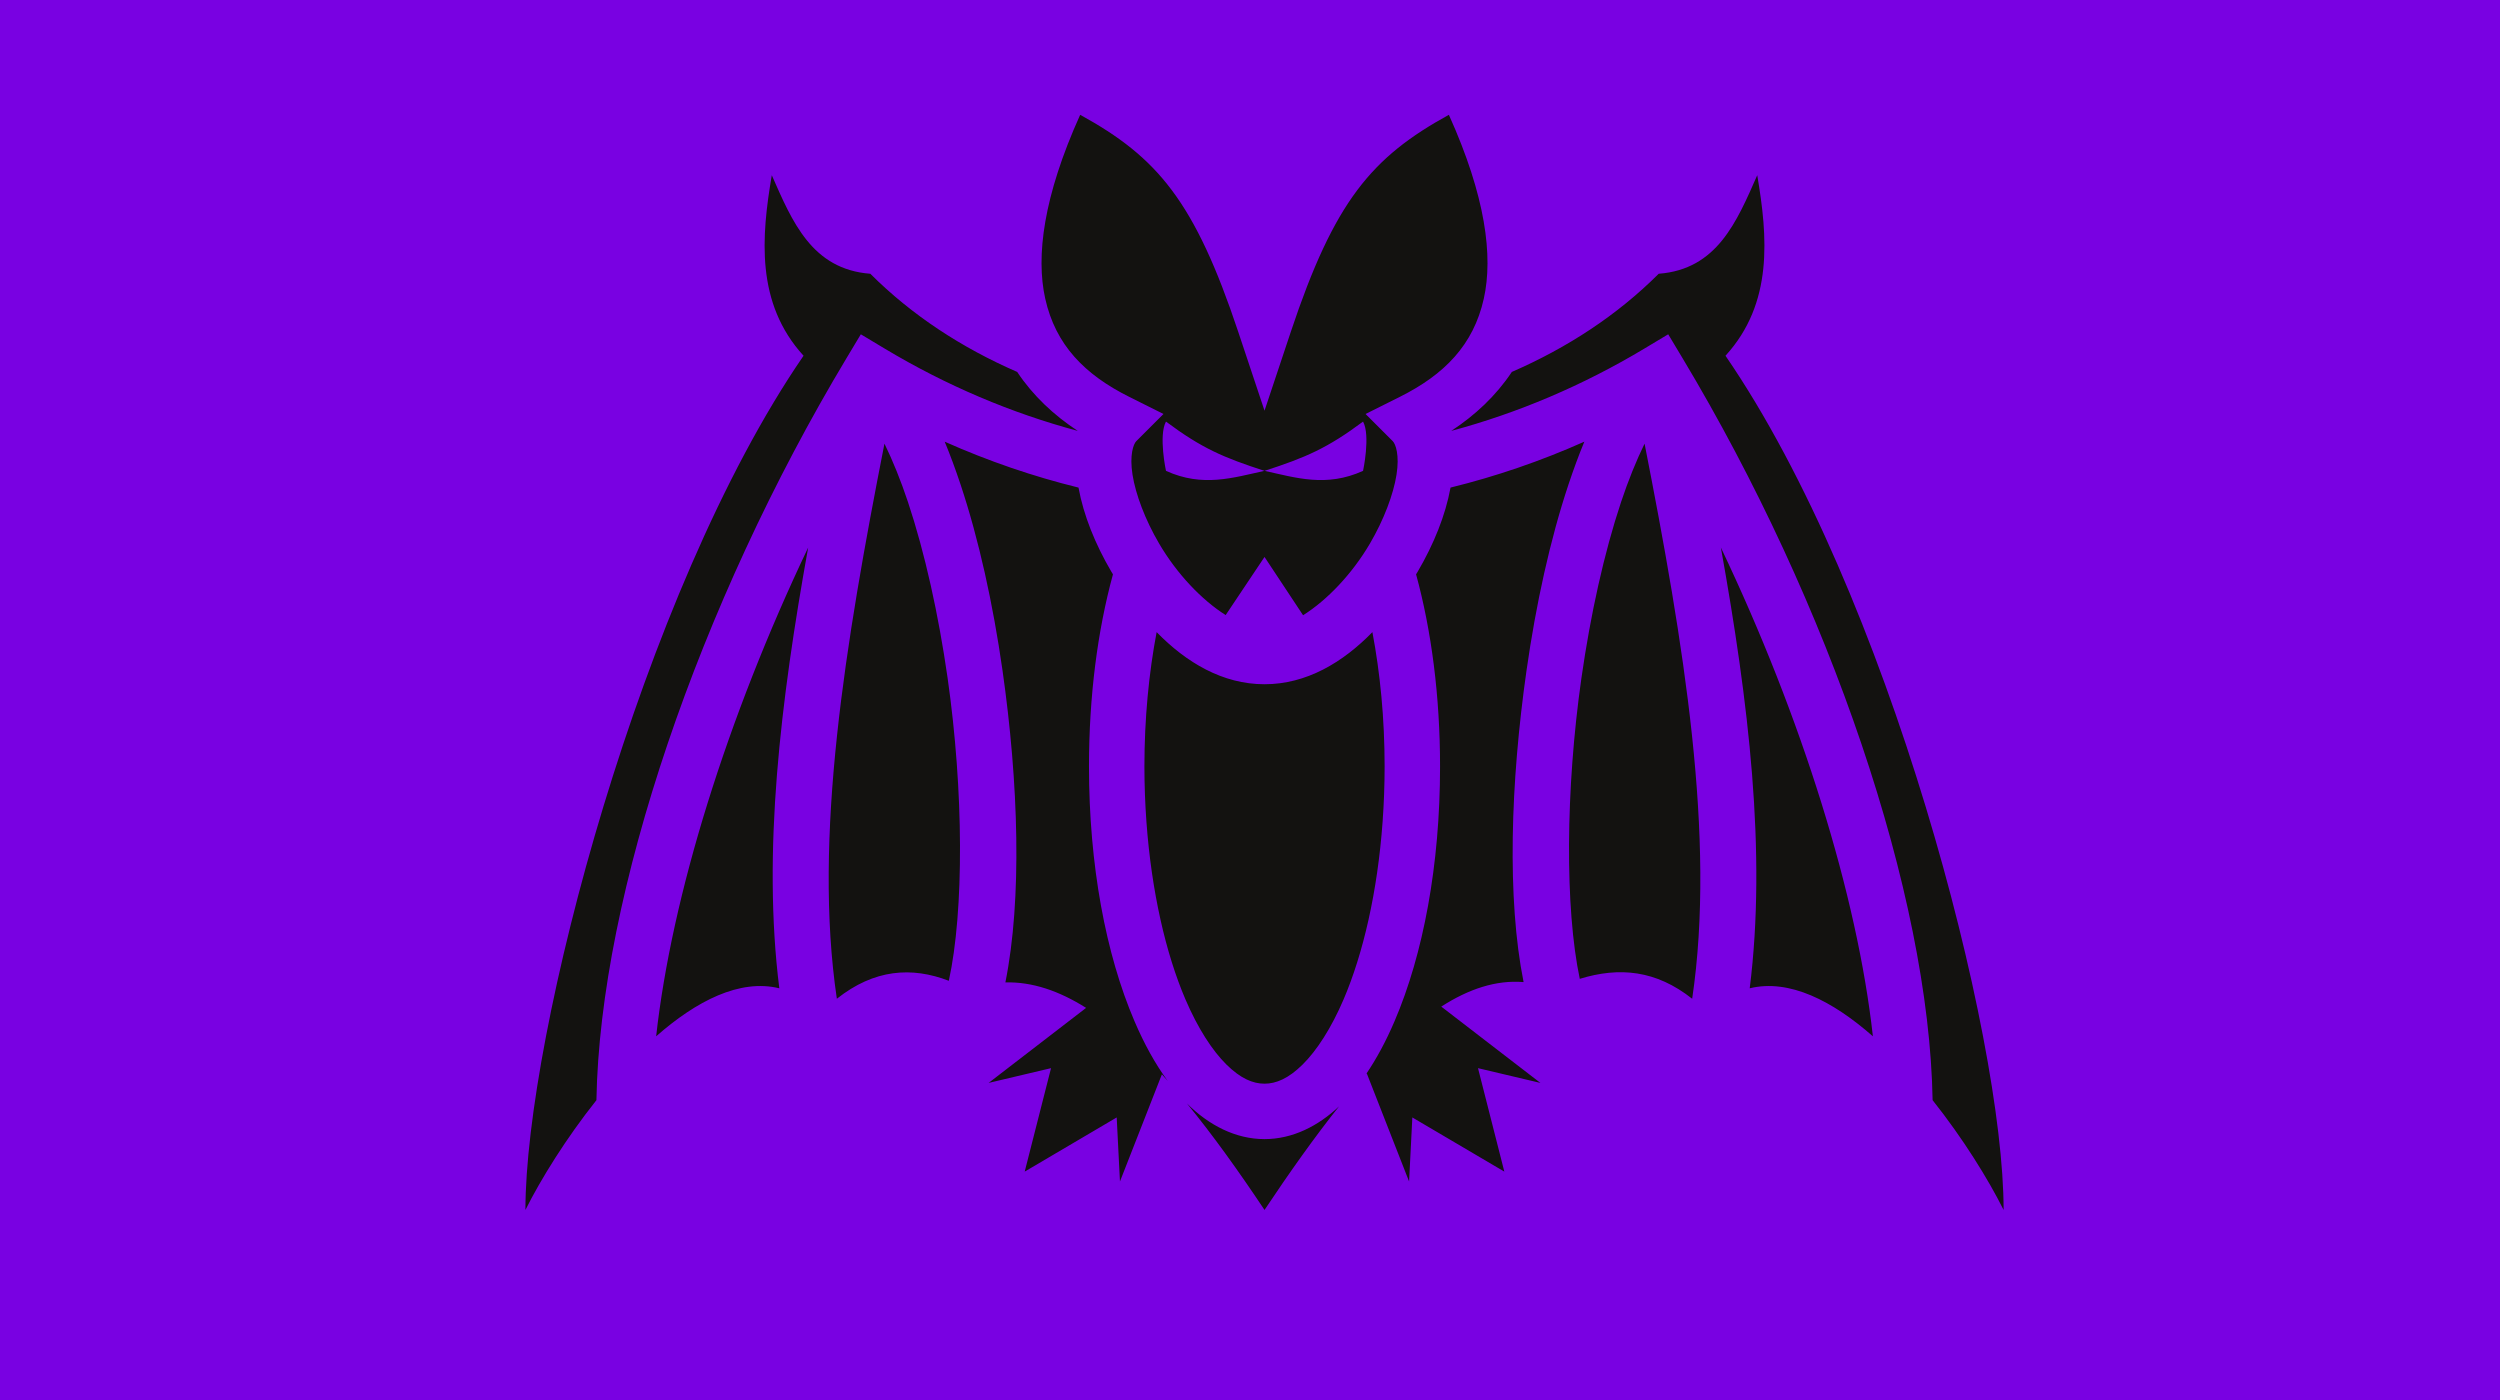
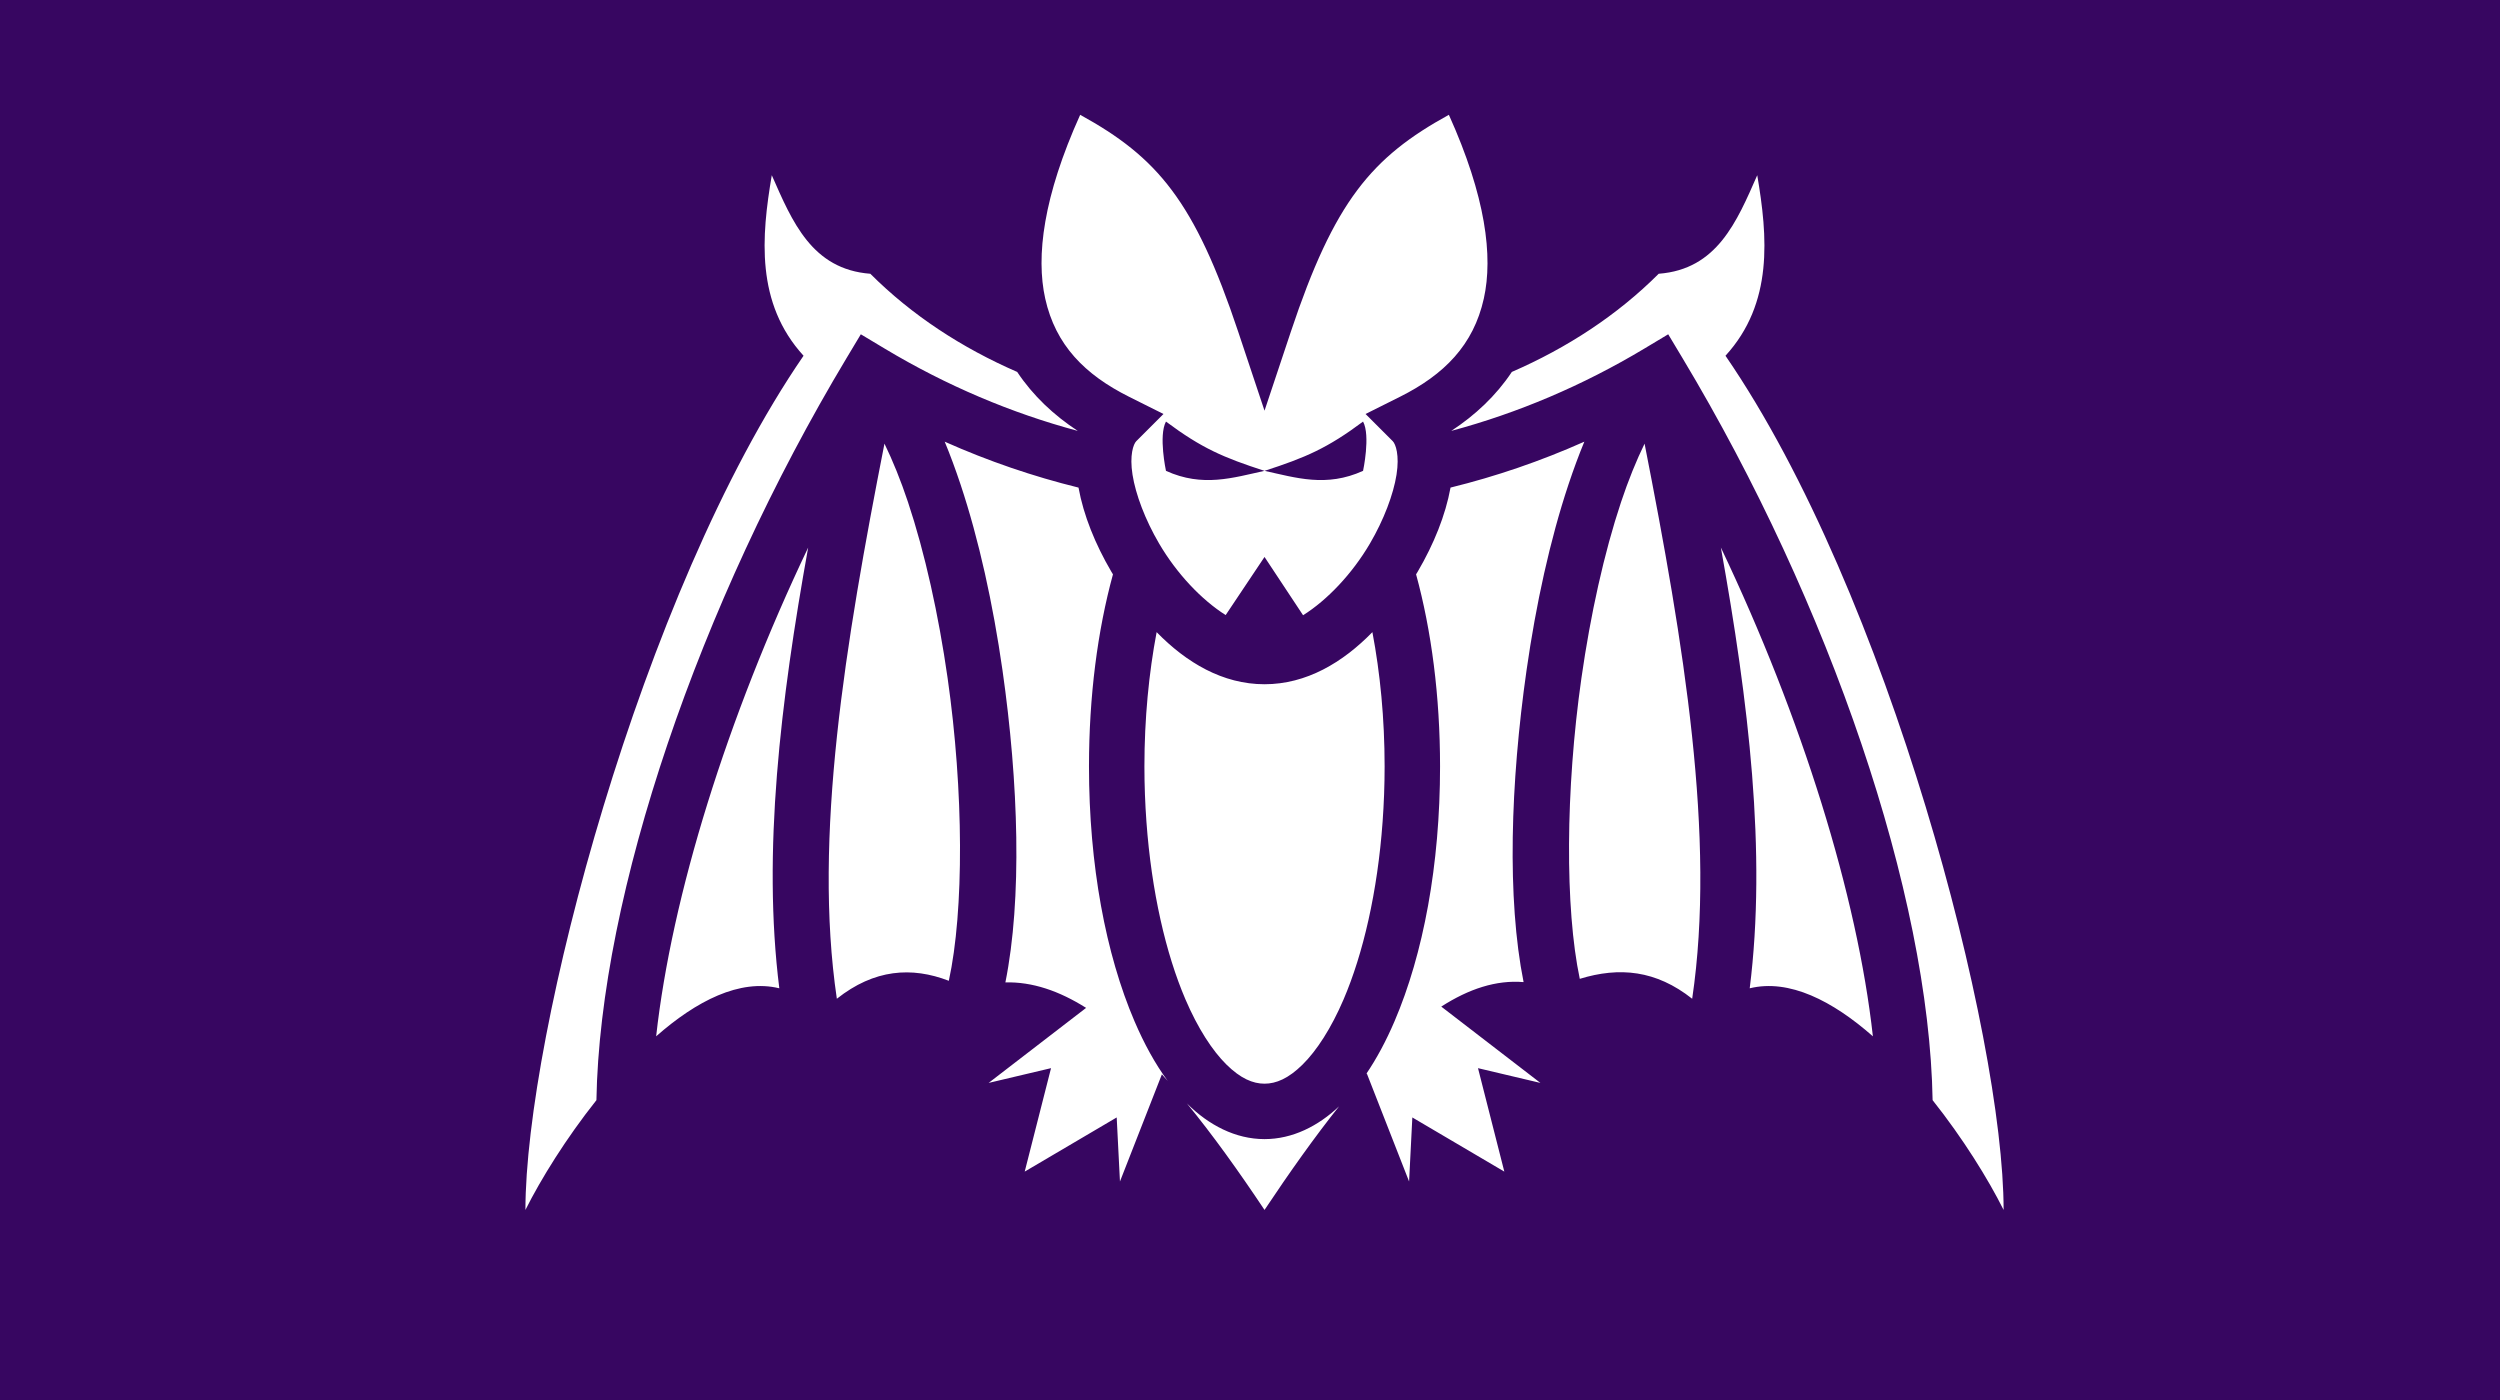
<svg xmlns="http://www.w3.org/2000/svg" viewBox="0 0 1000 560" version="1.1" id="svg8" width="1000" height="560">
  <defs id="defs12" />
-   <path d="M 0,-0.814 H 1015.322 V 560 H 0 Z" id="path2" style="fill:#7901e2;stroke-width:1.474;fill-opacity:1" />
-   <g class="" id="g6" transform="matrix(1.231824,0,0,1.231824,190.4603,-50.39794)">
-     <path d="m 196.14,78.192 c -11.98,26.54 -14.398,45.97 -11.355,59.664 3.357,15.106 12.85,24.708 27.24,31.903 l 11.168,5.583 -8.83,8.828 c -0.94,0.942 -2.235,4.514 -1.224,10.9 1.01,6.39 4.1,14.61 8.626,22.335 5.75,9.82 13.835,18.326 21.62,23.235 L 256,221.77 l 12.52,18.926 c 7.814,-4.9 15.94,-13.433 21.714,-23.29 4.526,-7.727 7.617,-15.947 8.627,-22.335 1.012,-6.386 -0.282,-9.958 -1.223,-10.9 l -8.83,-8.827 11.168,-5.584 c 14.39,-7.196 23.883,-16.798 27.24,-31.904 3.043,-13.694 0.626,-33.125 -11.354,-59.664 -25.09,13.792 -37.177,28.03 -51.32,70.46 L 256,174.27 247.46,148.653 c -14.143,-42.43 -26.23,-56.67 -51.32,-70.46 z M 96,97.808 c -3.376,19.912 -5.288,41.53 10.314,58.623 C 53.46,233.354 16,377.273 16,433.81 c 5.024,-10.05 13.206,-23.25 23.055,-35.647 1.14,-66.82 33.374,-161.227 81.228,-240.983 l 4.63,-7.717 7.718,4.63 c 20.08,12.047 41.164,20.96 62.73,26.745 -7.74,-5.074 -14.54,-11.42 -19.673,-19.15 -17.93,-7.796 -34.227,-18.417 -47.687,-31.877 -18.968,-1.448 -25.344,-16.872 -32,-32 z m 320,0 c -6.656,15.128 -13.032,30.552 -32,32 -13.46,13.46 -29.756,24.08 -47.688,31.877 -5.133,7.73 -11.93,14.076 -19.673,19.15 21.566,-5.785 42.65,-14.698 62.73,-26.744 l 7.718,-4.63 4.63,7.717 c 47.853,79.756 80.088,174.163 81.227,240.984 9.85,12.397 18.03,25.6 23.055,35.648 0,-56.536 -37.46,-200.455 -90.314,-277.377 15.602,-17.093 13.69,-38.71 10.314,-58.622 z m -192,80 c 11.588,8.65 18.698,11.698 32,16 13.302,-4.302 20.412,-7.35 32,-16 2.458,4.566 0,16 0,16 -11.948,5.447 -21.853,2.208 -32,0 -10.147,2.208 -20.052,5.447 -32,0 0,0 -2.458,-11.434 0,-16 z m -71.854,6.525 c 1.817,4.383 3.522,9.017 5.143,13.88 5.98,17.942 10.558,38.886 13.62,60.32 5.243,36.7 6.394,74.3 0.945,101.388 8.74,-0.234 17.477,2.767 26.21,8.274 l -31.654,24.365 20.268,-4.795 -8.55,33.595 29.872,-17.59 1.057,20.8 13.615,-34.794 c 0.632,0.695 1.264,1.432 1.896,2.145 -4.088,-5.556 -7.65,-12.068 -10.78,-19.37 C 204.448,350.759 199,321.779 199,289.809 c 0,-22.842 2.793,-44.14 7.787,-62.397 -0.18,-0.302 -0.375,-0.603 -0.553,-0.907 -5.21,-8.898 -9,-18.256 -10.636,-27.26 -14.738,-3.625 -29.273,-8.592 -43.452,-14.91 z m 207.708,0 c -14.18,6.318 -28.714,11.285 -43.452,14.91 -1.637,9.004 -5.425,18.362 -10.636,27.26 -0.178,0.304 -0.372,0.605 -0.553,0.908 4.994,18.259 7.787,39.556 7.787,62.399 0,31.97 -5.448,60.95 -14.787,82.742 -2.734,6.378 -5.807,12.136 -9.262,17.2 0.085,-0.095 0.17,-0.198 0.253,-0.292 l 13.74,35.11 1.056,-20.798 29.87,17.59 -8.548,-33.595 20.268,4.795 -32.195,-24.782 c 8.94,-5.75 17.842,-8.698 26.73,-7.957 -5.425,-27.08 -4.27,-64.633 0.965,-101.286 3.062,-21.435 7.64,-42.38 13.62,-60.322 1.622,-4.862 3.327,-9.496 5.144,-13.88 z m -227.268,0.64 c -12.714,64.79 -23.21,127.977 -15.46,180.256 12.15,-9.62 24.292,-10.477 36.362,-5.83 4.968,-22.784 4.842,-61.64 -0.398,-98.32 -2.938,-20.563 -7.36,-40.62 -12.88,-57.177 -2.344,-7.035 -4.942,-13.425 -7.624,-18.93 z m 246.828,0 c -2.682,5.505 -5.28,11.895 -7.625,18.93 -5.52,16.557 -9.942,36.614 -12.88,57.178 -5.19,36.34 -5.364,74.816 -0.537,97.683 12.897,-3.96 24.765,-2.81 36.5,6.468 7.75,-52.28 -2.745,-115.467 -15.46,-180.256 z m -271.6,33.74 c -26.35,55.316 -44.32,113.17 -49.365,158.712 13.07,-11.5 27.16,-18.727 39.995,-15.59 -5.553,-44.21 0.388,-93.13 9.368,-143.123 z m 296.374,0 c 8.98,49.993 14.92,98.912 9.367,143.122 12.835,-3.137 26.925,4.09 39.996,15.59 -5.044,-45.542 -23.014,-103.396 -49.363,-158.713 z m -183.22,27.466 c -2.517,13.256 -3.968,28.045 -3.968,43.628 0,6.126 0.233,12.123 0.656,17.963 1.642,22.645 6.29,42.786 12.676,57.688 4.017,9.372 8.73,16.627 13.307,21.143 4.575,4.517 8.57,6.208 12.36,6.208 3.79,0 7.785,-1.69 12.36,-6.207 4.577,-4.515 9.29,-11.77 13.308,-21.142 6.386,-14.902 11.034,-35.043 12.676,-57.687 0.423,-5.84 0.656,-11.836 0.656,-17.962 0,-15.583 -1.45,-30.372 -3.97,-43.63 -9.624,9.87 -21.444,16.92 -35.03,16.92 -13.586,0 -25.406,-7.05 -35.03,-16.92 z m 9.805,153.007 c 8.413,10.265 16.82,22.012 25.227,34.62 8.136,-12.204 16.2,-23.596 24.207,-33.636 -6.772,6.394 -15.1,10.638 -24.207,10.638 -9.465,0 -18.096,-4.578 -25.006,-11.397 -0.074,-0.072 -0.147,-0.15 -0.22,-0.223 z" id="path4" style="fill:#131210" />
+   <path d="M 0,-0.814 H 1015.322 V 560 H 0 Z" id="path2" style="fill:#370661;stroke-width:1.474;fill-opacity:1" />
+   <g class="" id="g6" transform="matrix(1.231824,0,0,1.231824,190.4603,-50.39794)" style="fill:#ffffff">
+     <path d="m 196.14,78.192 c -11.98,26.54 -14.398,45.97 -11.355,59.664 3.357,15.106 12.85,24.708 27.24,31.903 l 11.168,5.583 -8.83,8.828 c -0.94,0.942 -2.235,4.514 -1.224,10.9 1.01,6.39 4.1,14.61 8.626,22.335 5.75,9.82 13.835,18.326 21.62,23.235 L 256,221.77 l 12.52,18.926 c 7.814,-4.9 15.94,-13.433 21.714,-23.29 4.526,-7.727 7.617,-15.947 8.627,-22.335 1.012,-6.386 -0.282,-9.958 -1.223,-10.9 l -8.83,-8.827 11.168,-5.584 c 14.39,-7.196 23.883,-16.798 27.24,-31.904 3.043,-13.694 0.626,-33.125 -11.354,-59.664 -25.09,13.792 -37.177,28.03 -51.32,70.46 L 256,174.27 247.46,148.653 c -14.143,-42.43 -26.23,-56.67 -51.32,-70.46 z M 96,97.808 c -3.376,19.912 -5.288,41.53 10.314,58.623 C 53.46,233.354 16,377.273 16,433.81 c 5.024,-10.05 13.206,-23.25 23.055,-35.647 1.14,-66.82 33.374,-161.227 81.228,-240.983 l 4.63,-7.717 7.718,4.63 c 20.08,12.047 41.164,20.96 62.73,26.745 -7.74,-5.074 -14.54,-11.42 -19.673,-19.15 -17.93,-7.796 -34.227,-18.417 -47.687,-31.877 -18.968,-1.448 -25.344,-16.872 -32,-32 z m 320,0 c -6.656,15.128 -13.032,30.552 -32,32 -13.46,13.46 -29.756,24.08 -47.688,31.877 -5.133,7.73 -11.93,14.076 -19.673,19.15 21.566,-5.785 42.65,-14.698 62.73,-26.744 l 7.718,-4.63 4.63,7.717 c 47.853,79.756 80.088,174.163 81.227,240.984 9.85,12.397 18.03,25.6 23.055,35.648 0,-56.536 -37.46,-200.455 -90.314,-277.377 15.602,-17.093 13.69,-38.71 10.314,-58.622 z m -192,80 c 11.588,8.65 18.698,11.698 32,16 13.302,-4.302 20.412,-7.35 32,-16 2.458,4.566 0,16 0,16 -11.948,5.447 -21.853,2.208 -32,0 -10.147,2.208 -20.052,5.447 -32,0 0,0 -2.458,-11.434 0,-16 z m -71.854,6.525 c 1.817,4.383 3.522,9.017 5.143,13.88 5.98,17.942 10.558,38.886 13.62,60.32 5.243,36.7 6.394,74.3 0.945,101.388 8.74,-0.234 17.477,2.767 26.21,8.274 l -31.654,24.365 20.268,-4.795 -8.55,33.595 29.872,-17.59 1.057,20.8 13.615,-34.794 c 0.632,0.695 1.264,1.432 1.896,2.145 -4.088,-5.556 -7.65,-12.068 -10.78,-19.37 C 204.448,350.759 199,321.779 199,289.809 c 0,-22.842 2.793,-44.14 7.787,-62.397 -0.18,-0.302 -0.375,-0.603 -0.553,-0.907 -5.21,-8.898 -9,-18.256 -10.636,-27.26 -14.738,-3.625 -29.273,-8.592 -43.452,-14.91 z m 207.708,0 c -14.18,6.318 -28.714,11.285 -43.452,14.91 -1.637,9.004 -5.425,18.362 -10.636,27.26 -0.178,0.304 -0.372,0.605 -0.553,0.908 4.994,18.259 7.787,39.556 7.787,62.399 0,31.97 -5.448,60.95 -14.787,82.742 -2.734,6.378 -5.807,12.136 -9.262,17.2 0.085,-0.095 0.17,-0.198 0.253,-0.292 l 13.74,35.11 1.056,-20.798 29.87,17.59 -8.548,-33.595 20.268,4.795 -32.195,-24.782 c 8.94,-5.75 17.842,-8.698 26.73,-7.957 -5.425,-27.08 -4.27,-64.633 0.965,-101.286 3.062,-21.435 7.64,-42.38 13.62,-60.322 1.622,-4.862 3.327,-9.496 5.144,-13.88 z m -227.268,0.64 c -12.714,64.79 -23.21,127.977 -15.46,180.256 12.15,-9.62 24.292,-10.477 36.362,-5.83 4.968,-22.784 4.842,-61.64 -0.398,-98.32 -2.938,-20.563 -7.36,-40.62 -12.88,-57.177 -2.344,-7.035 -4.942,-13.425 -7.624,-18.93 z m 246.828,0 c -2.682,5.505 -5.28,11.895 -7.625,18.93 -5.52,16.557 -9.942,36.614 -12.88,57.178 -5.19,36.34 -5.364,74.816 -0.537,97.683 12.897,-3.96 24.765,-2.81 36.5,6.468 7.75,-52.28 -2.745,-115.467 -15.46,-180.256 z m -271.6,33.74 c -26.35,55.316 -44.32,113.17 -49.365,158.712 13.07,-11.5 27.16,-18.727 39.995,-15.59 -5.553,-44.21 0.388,-93.13 9.368,-143.123 z m 296.374,0 c 8.98,49.993 14.92,98.912 9.367,143.122 12.835,-3.137 26.925,4.09 39.996,15.59 -5.044,-45.542 -23.014,-103.396 -49.363,-158.713 z m -183.22,27.466 c -2.517,13.256 -3.968,28.045 -3.968,43.628 0,6.126 0.233,12.123 0.656,17.963 1.642,22.645 6.29,42.786 12.676,57.688 4.017,9.372 8.73,16.627 13.307,21.143 4.575,4.517 8.57,6.208 12.36,6.208 3.79,0 7.785,-1.69 12.36,-6.207 4.577,-4.515 9.29,-11.77 13.308,-21.142 6.386,-14.902 11.034,-35.043 12.676,-57.687 0.423,-5.84 0.656,-11.836 0.656,-17.962 0,-15.583 -1.45,-30.372 -3.97,-43.63 -9.624,9.87 -21.444,16.92 -35.03,16.92 -13.586,0 -25.406,-7.05 -35.03,-16.92 z m 9.805,153.007 c 8.413,10.265 16.82,22.012 25.227,34.62 8.136,-12.204 16.2,-23.596 24.207,-33.636 -6.772,6.394 -15.1,10.638 -24.207,10.638 -9.465,0 -18.096,-4.578 -25.006,-11.397 -0.074,-0.072 -0.147,-0.15 -0.22,-0.223 z" id="path4" style="fill:#ffffff" />
  </g>
</svg>
